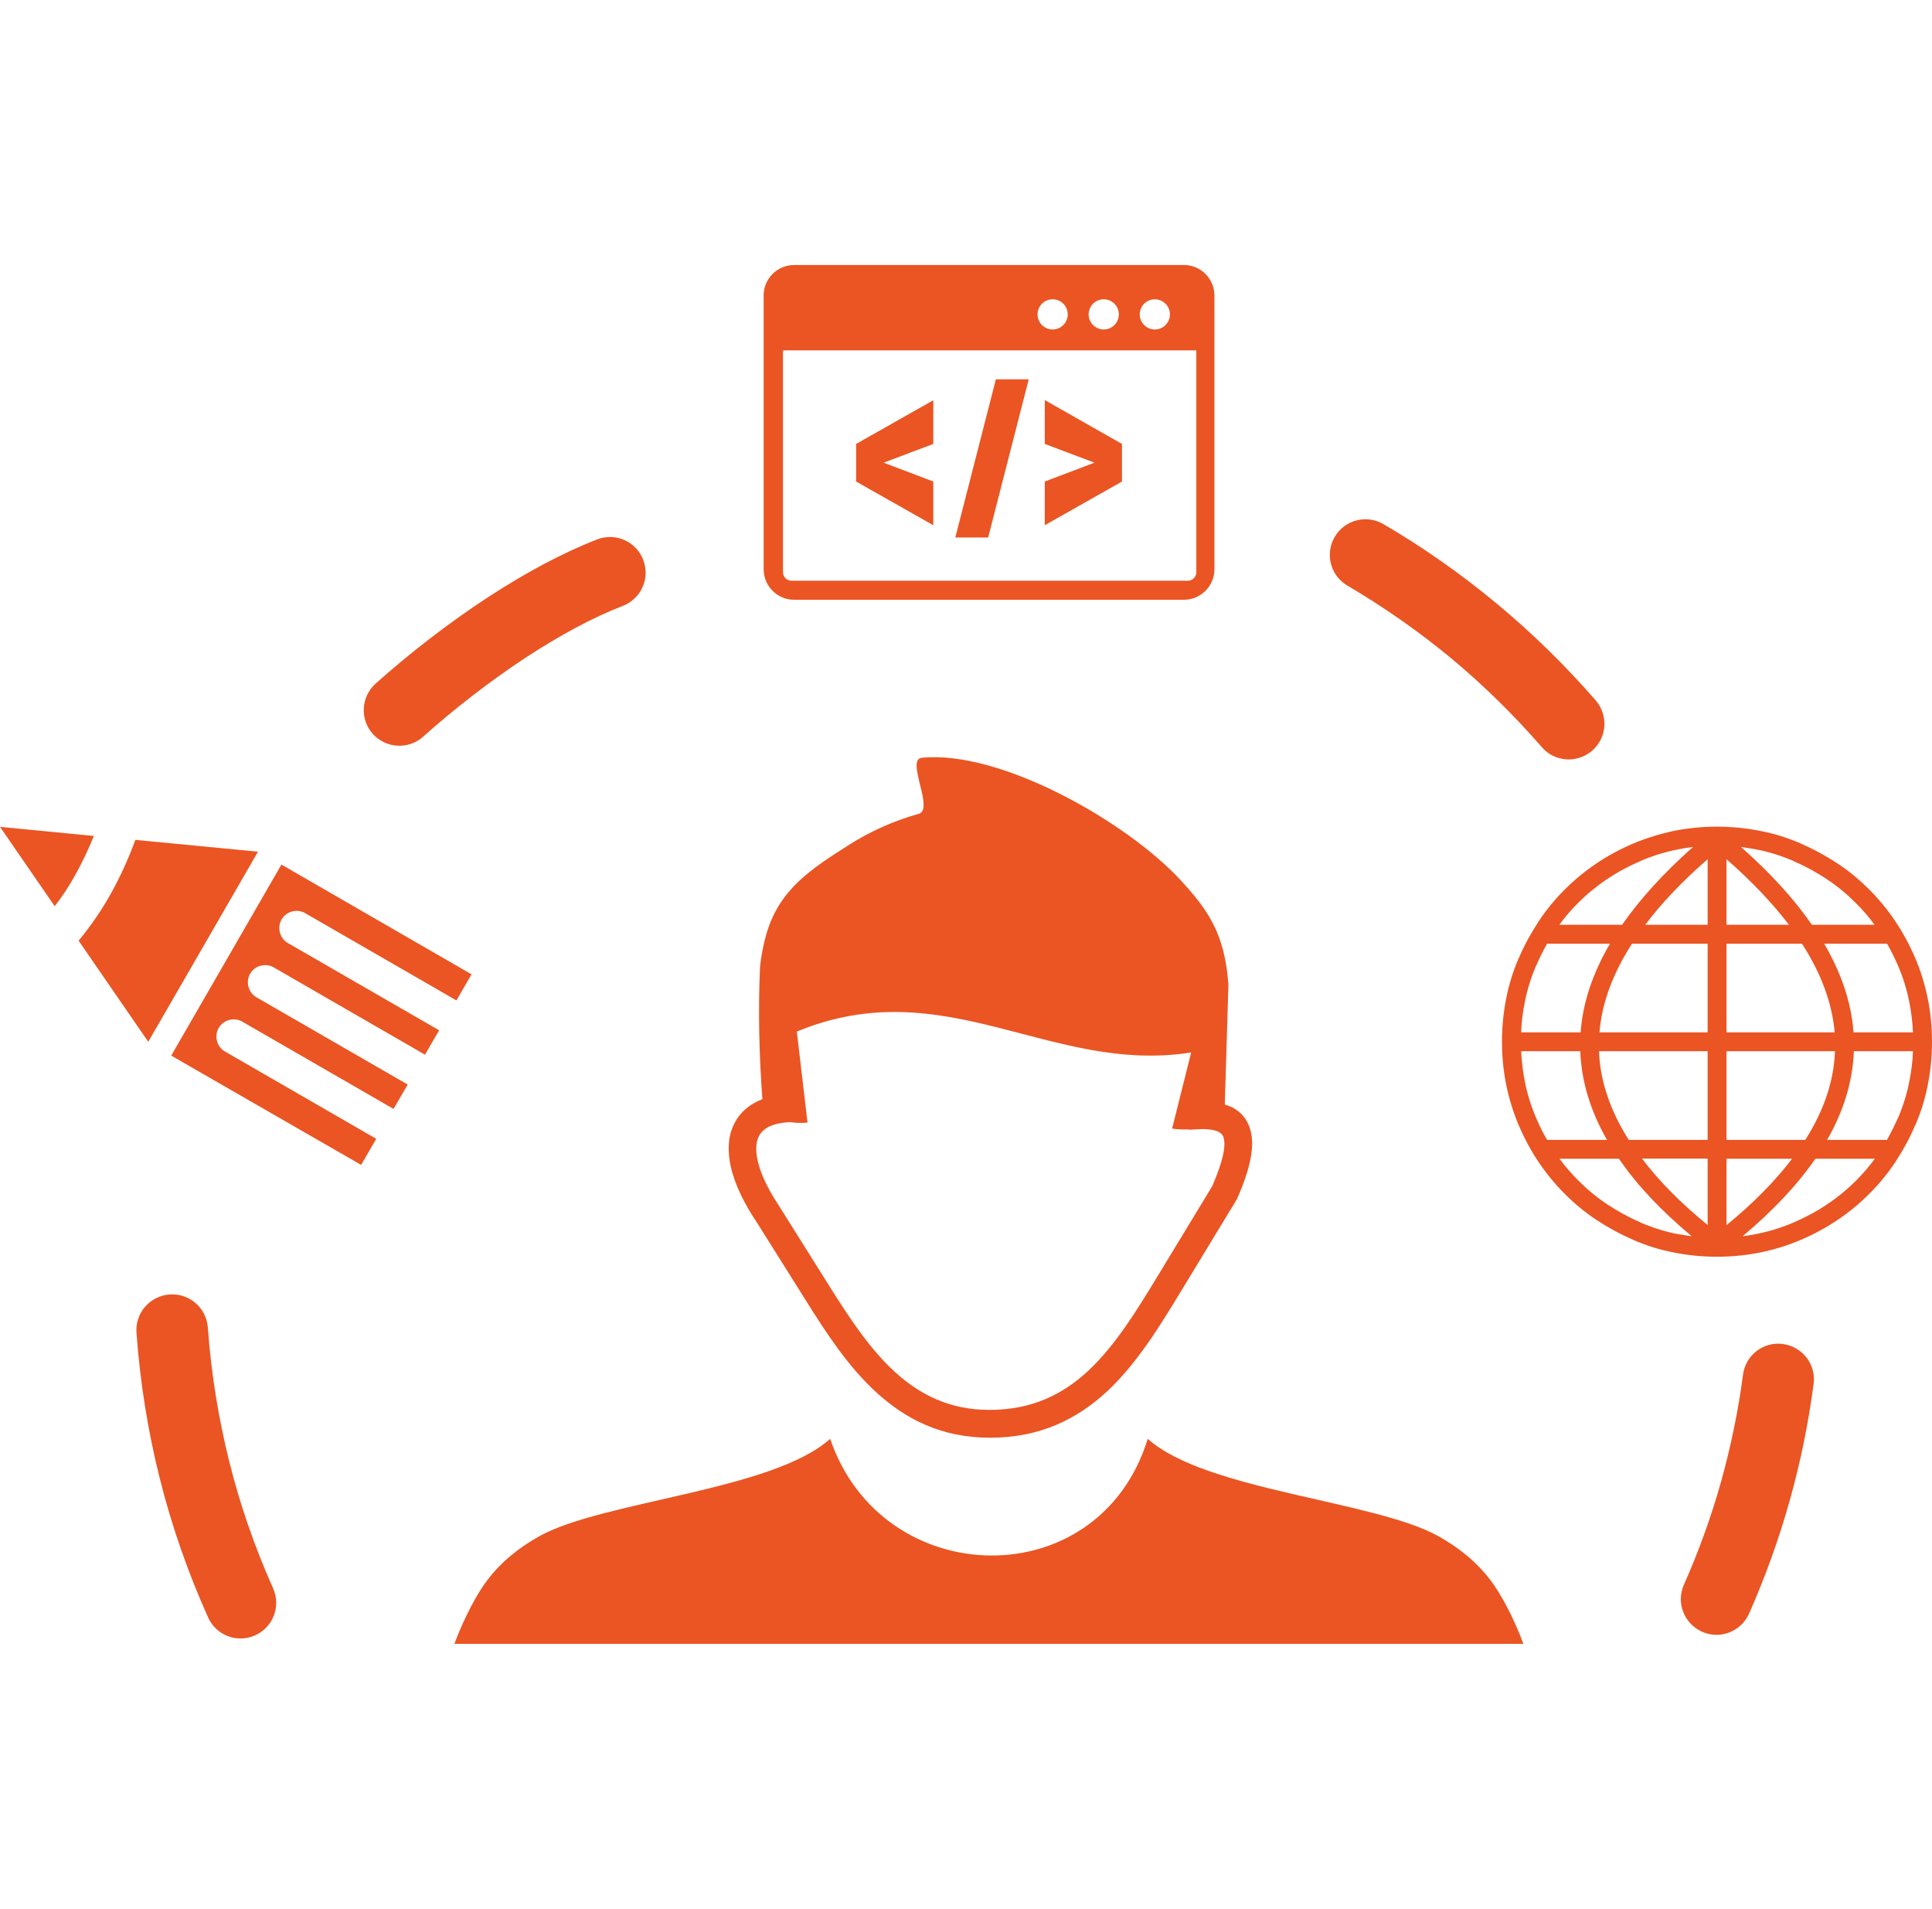
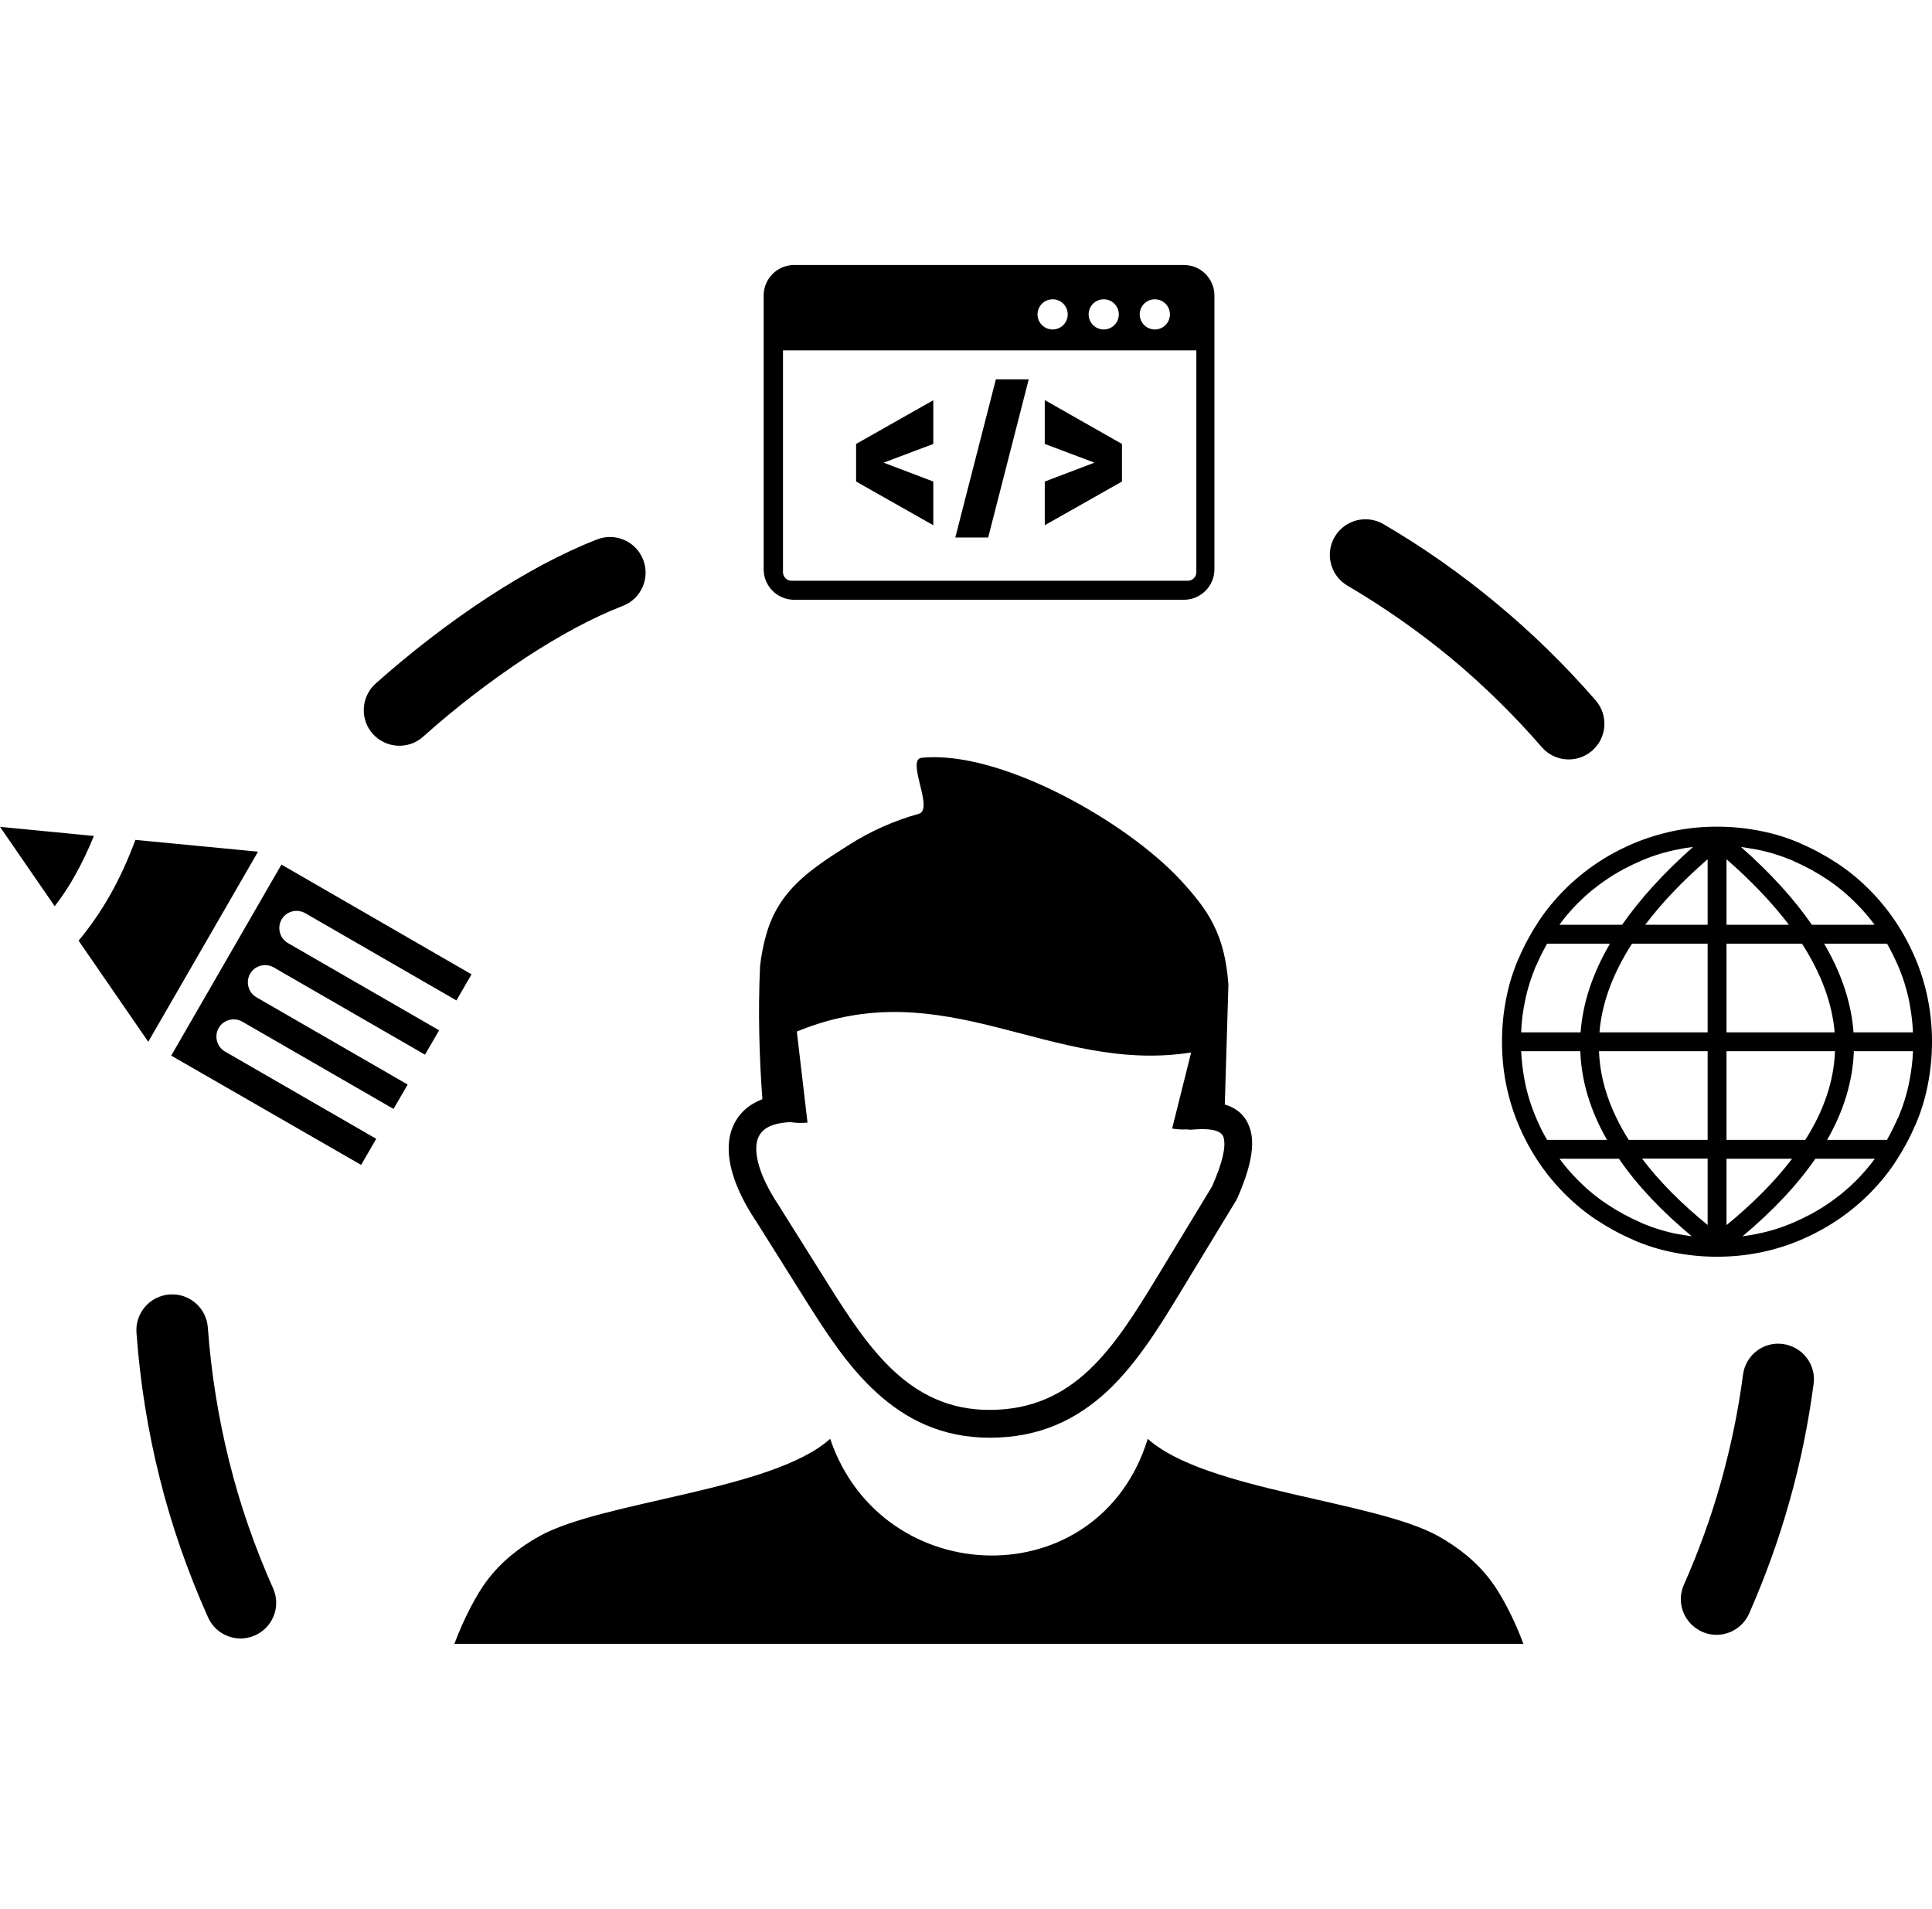
<svg xmlns="http://www.w3.org/2000/svg" width="60.733px" height="60px" version="1.1" id="Layer_1" x="0px" y="0px" viewBox="0 0 122.88 87.69" style="enable-background:new 0 0 122.88 87.69" xml:space="preserve">
  <style type="text/css">.st0{fill-rule:evenodd;clip-rule:evenodd;}</style>
  <g>
-     <path class="st0" d="M52.8,74.65c3.3,9.72,17.1,10.07,20.2,0c3.65,3.29,14.46,3.94,18.48,6.19c1.27,0.71,2.42,1.61,3.34,2.83 c0.62,0.82,1.45,2.33,2.07,4.02H28.9c0.63-1.69,1.45-3.2,2.07-4.02c0.92-1.22,2.07-2.12,3.34-2.83 C38.34,78.6,49.15,77.94,52.8,74.65L52.8,74.65L52.8,74.65z M50.51,0h24.79c1.07,0,1.94,0.87,1.94,1.94v17.41 c0,1.07-0.87,1.94-1.94,1.94H50.51c-1.07,0-1.94-0.87-1.94-1.94V1.94C48.57,0.87,49.44,0,50.51,0L50.51,0z M76.09,5.43H49.8v14.11 c0,0.15,0.06,0.28,0.16,0.38c0.1,0.1,0.23,0.16,0.38,0.16h25.21c0.15,0,0.28-0.06,0.38-0.16c0.1-0.1,0.16-0.23,0.16-0.38 L76.09,5.43L76.09,5.43L76.09,5.43z M73.45,2.18c0.53,0,0.96,0.43,0.96,0.96c0,0.53-0.43,0.96-0.96,0.96 c-0.53,0-0.96-0.43-0.96-0.96C72.49,2.61,72.92,2.18,73.45,2.18L73.45,2.18z M66.95,2.18c0.53,0,0.96,0.43,0.96,0.96 c0,0.53-0.43,0.96-0.96,0.96c-0.53,0-0.96-0.43-0.96-0.96C65.99,2.61,66.42,2.18,66.95,2.18L66.95,2.18z M70.2,2.18 c0.53,0,0.96,0.43,0.96,0.96c0,0.53-0.43,0.96-0.96,0.96c-0.53,0-0.96-0.43-0.96-0.96C69.24,2.61,69.67,2.18,70.2,2.18L70.2,2.18z M59.36,11.38l-3.16,1.19l3.16,1.2v2.78l-4.91-2.78v-2.39l4.91-2.78V11.38L59.36,11.38z M71.36,11.38v2.39l-4.91,2.78v-2.78 l3.16-1.2l-3.16-1.19V8.59L71.36,11.38L71.36,11.38z M62.85,17.33h-2.09l2.58-10.06h2.09L62.85,17.33L62.85,17.33z M119.89,55.64 c0.04,0,0.08,0,0.12,0.01c0.25-0.44,0.48-0.91,0.7-1.4c0.01-0.01,0.01-0.02,0.02-0.02c0.31-0.75,0.56-1.52,0.71-2.32 c0.12-0.62,0.21-1.26,0.23-1.91h-3.76c-0.07,1.91-0.64,3.79-1.7,5.64L119.89,55.64L119.89,55.64L119.89,55.64z M119.24,56.84h-3.78 c-1.15,1.67-2.7,3.31-4.63,4.93c0.3-0.04,0.61-0.09,0.9-0.15c0.81-0.16,1.59-0.4,2.35-0.73c0.76-0.33,1.48-0.71,2.14-1.16 c0.66-0.44,1.27-0.94,1.84-1.51C118.48,57.79,118.89,57.33,119.24,56.84L119.24,56.84L119.24,56.84z M107.6,61.77 c-1.94-1.62-3.49-3.26-4.63-4.93h-3.78c0.36,0.49,0.76,0.95,1.2,1.39c0.57,0.57,1.17,1.07,1.84,1.51c0.66,0.44,1.37,0.83,2.14,1.16 c0.01,0.01,0.02,0.01,0.02,0.02c0.75,0.31,1.52,0.56,2.32,0.71C107,61.68,107.3,61.72,107.6,61.77L107.6,61.77L107.6,61.77z M98.4,55.64h3.81c-1.06-1.85-1.63-3.74-1.7-5.64h-3.76c0.03,0.66,0.11,1.29,0.23,1.91c0.16,0.81,0.4,1.59,0.73,2.35 C97.91,54.74,98.14,55.2,98.4,55.64L98.4,55.64z M96.75,48.8h3.78c0.14-1.87,0.76-3.75,1.87-5.64h-4c-0.25,0.44-0.48,0.9-0.69,1.39 c-0.01,0.01-0.01,0.02-0.02,0.02c-0.31,0.75-0.56,1.52-0.71,2.32C96.85,47.51,96.77,48.14,96.75,48.8L96.75,48.8z M99.18,41.96 h3.99c1.14-1.64,2.64-3.29,4.51-4.95c-0.34,0.04-0.66,0.09-0.98,0.16c-0.81,0.16-1.59,0.4-2.35,0.73 c-0.76,0.33-1.48,0.71-2.14,1.16c-0.66,0.44-1.27,0.94-1.84,1.51C99.94,41,99.54,41.46,99.18,41.96L99.18,41.96L99.18,41.96z M110.73,37.01c1.88,1.66,3.38,3.31,4.51,4.95h3.99c-0.36-0.49-0.76-0.95-1.2-1.39c-0.57-0.57-1.17-1.07-1.84-1.51 c-0.66-0.44-1.37-0.83-2.14-1.16c-0.01-0.01-0.02-0.01-0.02-0.02c-0.75-0.31-1.52-0.56-2.32-0.71 C111.39,37.11,111.06,37.06,110.73,37.01L110.73,37.01L110.73,37.01z M120.02,43.16h-4c1.11,1.89,1.73,3.77,1.87,5.64h3.78 c-0.03-0.66-0.11-1.29-0.23-1.91c-0.16-0.81-0.4-1.59-0.73-2.35C120.5,44.06,120.27,43.6,120.02,43.16L120.02,43.16L120.02,43.16z M106.46,35.99c0.89-0.18,1.8-0.27,2.75-0.27c0.94,0,1.85,0.09,2.75,0.27c0.88,0.17,1.72,0.43,2.55,0.79 c0.01,0,0.02,0.01,0.03,0.02c0.82,0.35,1.6,0.78,2.33,1.26c0.73,0.48,1.4,1.04,2.02,1.66c0.62,0.62,1.17,1.29,1.66,2.02 c0.49,0.73,0.91,1.51,1.26,2.33c0.36,0.84,0.62,1.7,0.8,2.58c0.18,0.89,0.27,1.8,0.27,2.75c0,0.94-0.09,1.85-0.27,2.75 c-0.17,0.88-0.43,1.72-0.79,2.55c0,0.01-0.01,0.02-0.02,0.03c-0.35,0.83-0.78,1.6-1.26,2.33c-0.48,0.73-1.04,1.4-1.66,2.02 c-0.62,0.62-1.29,1.17-2.02,1.66c-0.73,0.49-1.51,0.91-2.33,1.26c-0.84,0.36-1.7,0.62-2.58,0.8c-0.89,0.18-1.8,0.27-2.75,0.27 c-0.94,0-1.85-0.09-2.75-0.27c-0.88-0.17-1.72-0.43-2.55-0.79c-0.01,0-0.02-0.01-0.03-0.02c-0.82-0.35-1.6-0.78-2.33-1.26 c-0.73-0.48-1.4-1.04-2.02-1.66c-0.62-0.62-1.17-1.29-1.66-2.02c-0.49-0.73-0.91-1.51-1.26-2.33c-0.36-0.84-0.62-1.7-0.8-2.58 c-0.18-0.89-0.27-1.8-0.27-2.75c0-0.94,0.09-1.85,0.27-2.75c0.17-0.88,0.43-1.72,0.79-2.55c0-0.01,0.01-0.02,0.02-0.03 c0.35-0.83,0.78-1.6,1.26-2.33c0.48-0.73,1.04-1.4,1.66-2.02c0.62-0.62,1.29-1.17,2.02-1.66c0.73-0.49,1.51-0.91,2.33-1.26 C104.71,36.44,105.57,36.18,106.46,35.99L106.46,35.99z M109.81,37.79v4.17h3.97C112.73,40.58,111.41,39.19,109.81,37.79 L109.81,37.79z M109.81,43.16v5.64h6.88c-0.16-1.85-0.85-3.73-2.08-5.64H109.81L109.81,43.16z M109.81,50v5.64h5.01 c1.19-1.87,1.82-3.75,1.89-5.64H109.81L109.81,50z M109.81,56.84v4.22c1.7-1.39,3.09-2.8,4.17-4.22H109.81L109.81,56.84z M108.61,61.05v-4.22h-4.17C105.51,58.25,106.9,59.66,108.61,61.05L108.61,61.05z M108.61,55.64V50h-6.91 c0.07,1.89,0.71,3.77,1.89,5.64H108.61L108.61,55.64z M108.61,48.8v-5.64h-4.81c-1.23,1.91-1.92,3.79-2.07,5.64H108.61L108.61,48.8 z M108.61,41.96v-4.17c-1.61,1.4-2.93,2.79-3.97,4.17H108.61L108.61,41.96z M9.43,49.4l-4.43-6.43c0.78-0.94,1.46-1.94,2.05-2.99 c0.61-1.09,1.12-2.23,1.56-3.42l7.8,0.75L9.43,49.4L9.43,49.4L9.43,49.4z M10.89,50.28l7.01-12.15l12.09,6.98l-0.96,1.66 l-9.62-5.55c-0.52-0.3-1.2-0.12-1.5,0.4c-0.3,0.52-0.12,1.2,0.4,1.5l9.62,5.55l-0.9,1.55l-9.62-5.55c-0.52-0.3-1.2-0.12-1.5,0.4 c-0.3,0.52-0.12,1.2,0.4,1.5l9.62,5.55l-0.9,1.55l-9.62-5.55c-0.52-0.3-1.2-0.12-1.5,0.4c-0.3,0.52-0.12,1.2,0.4,1.5l9.62,5.55 l-0.96,1.66L10.89,50.28L10.89,50.28L10.89,50.28z M3.48,40.78L0,35.73l5.97,0.58c-0.34,0.84-0.72,1.65-1.15,2.42 C4.43,39.45,3.98,40.13,3.48,40.78L3.48,40.78L3.48,40.78z M17.37,84.16c0.51,1.14,0,2.48-1.15,2.99c-1.14,0.51-2.48,0-2.99-1.15 c-1.27-2.84-2.31-5.79-3.07-8.84c-0.75-2.99-1.25-6.09-1.48-9.26c-0.09-1.25,0.85-2.34,2.11-2.43c1.25-0.09,2.34,0.85,2.43,2.11 c0.21,2.9,0.67,5.73,1.35,8.47C15.27,78.88,16.22,81.58,17.37,84.16L17.37,84.16z M26.91,30c-0.93,0.83-2.36,0.75-3.2-0.18 c-0.83-0.93-0.75-2.36,0.18-3.2c2.12-1.89,4.6-3.83,7.16-5.5c2.3-1.5,4.67-2.79,6.93-3.67c1.17-0.45,2.48,0.13,2.93,1.3 c0.45,1.17-0.13,2.48-1.3,2.93c-1.95,0.75-4.04,1.9-6.1,3.24C31.15,26.47,28.85,28.26,26.91,30L26.91,30z M85.7,20.39 c-1.08-0.63-1.44-2.02-0.81-3.1c0.63-1.08,2.02-1.44,3.1-0.81c2.54,1.48,4.95,3.18,7.2,5.05c2.27,1.88,4.38,3.95,6.3,6.16 c0.82,0.95,0.72,2.38-0.23,3.2c-0.95,0.82-2.38,0.72-3.2-0.23c-1.77-2.04-3.7-3.93-5.76-5.65C90.24,23.31,88.03,21.76,85.7,20.39 L85.7,20.39z M110.86,70.57c0.16-1.24,1.3-2.12,2.54-1.95s2.12,1.3,1.95,2.54c-0.34,2.56-0.85,5.05-1.53,7.45 c-0.69,2.47-1.56,4.85-2.57,7.15c-0.51,1.15-1.85,1.67-2.99,1.16c-1.15-0.51-1.67-1.85-1.16-2.99c0.94-2.12,1.73-4.3,2.36-6.54 C110.08,75.16,110.56,72.88,110.86,70.57L110.86,70.57z M50.27,54.51c-0.69,0.03-1.22,0.17-1.57,0.41 c-0.2,0.14-0.35,0.31-0.45,0.52c-0.11,0.23-0.16,0.51-0.15,0.84c0.03,0.95,0.53,2.19,1.49,3.62l0.01,0.02l0,0l3.12,4.97 c1.25,1.99,2.57,4.02,4.2,5.51c1.57,1.43,3.47,2.41,5.99,2.41c2.73,0.01,4.72-1,6.34-2.52c1.68-1.58,3.01-3.74,4.32-5.89l3.52-5.8 c0.66-1.5,0.89-2.5,0.74-3.09c-0.09-0.35-0.48-0.52-1.13-0.55c-0.14-0.01-0.28-0.01-0.43,0c-0.16,0-0.32,0.02-0.49,0.03 c-0.09,0.01-0.18,0-0.27-0.02c-0.31,0.02-0.64,0-0.96-0.05l1.21-4.84c-8.94,1.41-15.63-5.23-25.08-1.33l0.68,5.79 C50.96,54.58,50.6,54.56,50.27,54.51L50.27,54.51L50.27,54.51z M77.9,53.39c0.87,0.26,1.42,0.81,1.65,1.7 c0.25,0.98-0.02,2.37-0.86,4.27l0,0c-0.02,0.03-0.03,0.07-0.05,0.1l-3.56,5.86c-1.37,2.26-2.77,4.52-4.62,6.27 c-1.93,1.8-4.3,3-7.54,2.99c-3.03-0.01-5.31-1.17-7.18-2.88c-1.81-1.65-3.19-3.79-4.5-5.87l-3.12-4.97 c-1.14-1.7-1.74-3.26-1.77-4.54c-0.02-0.6,0.08-1.15,0.31-1.63c0.23-0.5,0.59-0.92,1.07-1.25c0.23-0.15,0.48-0.28,0.76-0.39 c-0.2-2.69-0.28-5.59-0.15-8.43c0.07-0.67,0.2-1.35,0.39-2.02c0.8-2.85,2.8-4.16,5.28-5.73c1.37-0.87,2.86-1.53,4.43-1.97 c0.99-0.28-0.84-3.45,0.18-3.56c4.96-0.51,12.98,4.02,16.45,7.76c1.73,1.88,2.82,3.37,3.06,6.66L77.9,53.39L77.9,53.39L77.9,53.39z" fill="#ea5523" />
+     <path class="st0" d="M52.8,74.65c3.3,9.72,17.1,10.07,20.2,0c3.65,3.29,14.46,3.94,18.48,6.19c1.27,0.71,2.42,1.61,3.34,2.83 c0.62,0.82,1.45,2.33,2.07,4.02H28.9c0.63-1.69,1.45-3.2,2.07-4.02c0.92-1.22,2.07-2.12,3.34-2.83 C38.34,78.6,49.15,77.94,52.8,74.65L52.8,74.65L52.8,74.65z M50.51,0h24.79c1.07,0,1.94,0.87,1.94,1.94v17.41 c0,1.07-0.87,1.94-1.94,1.94H50.51c-1.07,0-1.94-0.87-1.94-1.94V1.94C48.57,0.87,49.44,0,50.51,0L50.51,0z M76.09,5.43H49.8v14.11 c0,0.15,0.06,0.28,0.16,0.38c0.1,0.1,0.23,0.16,0.38,0.16h25.21c0.15,0,0.28-0.06,0.38-0.16c0.1-0.1,0.16-0.23,0.16-0.38 L76.09,5.43L76.09,5.43L76.09,5.43z M73.45,2.18c0.53,0,0.96,0.43,0.96,0.96c0,0.53-0.43,0.96-0.96,0.96 c-0.53,0-0.96-0.43-0.96-0.96C72.49,2.61,72.92,2.18,73.45,2.18L73.45,2.18z M66.95,2.18c0.53,0,0.96,0.43,0.96,0.96 c0,0.53-0.43,0.96-0.96,0.96c-0.53,0-0.96-0.43-0.96-0.96C65.99,2.61,66.42,2.18,66.95,2.18L66.95,2.18z M70.2,2.18 c0.53,0,0.96,0.43,0.96,0.96c0,0.53-0.43,0.96-0.96,0.96c-0.53,0-0.96-0.43-0.96-0.96C69.24,2.61,69.67,2.18,70.2,2.18L70.2,2.18z M59.36,11.38l-3.16,1.19l3.16,1.2v2.78l-4.91-2.78v-2.39l4.91-2.78V11.38L59.36,11.38z M71.36,11.38v2.39l-4.91,2.78v-2.78 l3.16-1.2l-3.16-1.19V8.59L71.36,11.38L71.36,11.38z M62.85,17.33h-2.09l2.58-10.06h2.09L62.85,17.33L62.85,17.33z M119.89,55.64 c0.04,0,0.08,0,0.12,0.01c0.25-0.44,0.48-0.91,0.7-1.4c0.01-0.01,0.01-0.02,0.02-0.02c0.31-0.75,0.56-1.52,0.71-2.32 c0.12-0.62,0.21-1.26,0.23-1.91h-3.76c-0.07,1.91-0.64,3.79-1.7,5.64L119.89,55.64L119.89,55.64L119.89,55.64z M119.24,56.84h-3.78 c-1.15,1.67-2.7,3.31-4.63,4.93c0.3-0.04,0.61-0.09,0.9-0.15c0.81-0.16,1.59-0.4,2.35-0.73c0.76-0.33,1.48-0.71,2.14-1.16 c0.66-0.44,1.27-0.94,1.84-1.51C118.48,57.79,118.89,57.33,119.24,56.84L119.24,56.84L119.24,56.84z M107.6,61.77 c-1.94-1.62-3.49-3.26-4.63-4.93h-3.78c0.36,0.49,0.76,0.95,1.2,1.39c0.57,0.57,1.17,1.07,1.84,1.51c0.66,0.44,1.37,0.83,2.14,1.16 c0.01,0.01,0.02,0.01,0.02,0.02c0.75,0.31,1.52,0.56,2.32,0.71C107,61.68,107.3,61.72,107.6,61.77L107.6,61.77L107.6,61.77z M98.4,55.64h3.81c-1.06-1.85-1.63-3.74-1.7-5.64h-3.76c0.03,0.66,0.11,1.29,0.23,1.91c0.16,0.81,0.4,1.59,0.73,2.35 C97.91,54.74,98.14,55.2,98.4,55.64L98.4,55.64z M96.75,48.8h3.78c0.14-1.87,0.76-3.75,1.87-5.64h-4c-0.25,0.44-0.48,0.9-0.69,1.39 c-0.01,0.01-0.01,0.02-0.02,0.02c-0.31,0.75-0.56,1.52-0.71,2.32C96.85,47.51,96.77,48.14,96.75,48.8L96.75,48.8z M99.18,41.96 h3.99c1.14-1.64,2.64-3.29,4.51-4.95c-0.34,0.04-0.66,0.09-0.98,0.16c-0.81,0.16-1.59,0.4-2.35,0.73 c-0.76,0.33-1.48,0.71-2.14,1.16c-0.66,0.44-1.27,0.94-1.84,1.51C99.94,41,99.54,41.46,99.18,41.96L99.18,41.96L99.18,41.96z M110.73,37.01c1.88,1.66,3.38,3.31,4.51,4.95h3.99c-0.36-0.49-0.76-0.95-1.2-1.39c-0.57-0.57-1.17-1.07-1.84-1.51 c-0.66-0.44-1.37-0.83-2.14-1.16c-0.01-0.01-0.02-0.01-0.02-0.02c-0.75-0.31-1.52-0.56-2.32-0.71 C111.39,37.11,111.06,37.06,110.73,37.01L110.73,37.01L110.73,37.01z M120.02,43.16h-4c1.11,1.89,1.73,3.77,1.87,5.64h3.78 c-0.03-0.66-0.11-1.29-0.23-1.91c-0.16-0.81-0.4-1.59-0.73-2.35C120.5,44.06,120.27,43.6,120.02,43.16L120.02,43.16L120.02,43.16z M106.46,35.99c0.89-0.18,1.8-0.27,2.75-0.27c0.94,0,1.85,0.09,2.75,0.27c0.88,0.17,1.72,0.43,2.55,0.79 c0.01,0,0.02,0.01,0.03,0.02c0.82,0.35,1.6,0.78,2.33,1.26c0.73,0.48,1.4,1.04,2.02,1.66c0.62,0.62,1.17,1.29,1.66,2.02 c0.49,0.73,0.91,1.51,1.26,2.33c0.36,0.84,0.62,1.7,0.8,2.58c0.18,0.89,0.27,1.8,0.27,2.75c0,0.94-0.09,1.85-0.27,2.75 c-0.17,0.88-0.43,1.72-0.79,2.55c0,0.01-0.01,0.02-0.02,0.03c-0.35,0.83-0.78,1.6-1.26,2.33c-0.48,0.73-1.04,1.4-1.66,2.02 c-0.62,0.62-1.29,1.17-2.02,1.66c-0.73,0.49-1.51,0.91-2.33,1.26c-0.84,0.36-1.7,0.62-2.58,0.8c-0.89,0.18-1.8,0.27-2.75,0.27 c-0.94,0-1.85-0.09-2.75-0.27c-0.88-0.17-1.72-0.43-2.55-0.79c-0.01,0-0.02-0.01-0.03-0.02c-0.82-0.35-1.6-0.78-2.33-1.26 c-0.73-0.48-1.4-1.04-2.02-1.66c-0.62-0.62-1.17-1.29-1.66-2.02c-0.49-0.73-0.91-1.51-1.26-2.33c-0.36-0.84-0.62-1.7-0.8-2.58 c-0.18-0.89-0.27-1.8-0.27-2.75c0-0.94,0.09-1.85,0.27-2.75c0.17-0.88,0.43-1.72,0.79-2.55c0-0.01,0.01-0.02,0.02-0.03 c0.35-0.83,0.78-1.6,1.26-2.33c0.48-0.73,1.04-1.4,1.66-2.02c0.62-0.62,1.29-1.17,2.02-1.66c0.73-0.49,1.51-0.91,2.33-1.26 C104.71,36.44,105.57,36.18,106.46,35.99L106.46,35.99z M109.81,37.79v4.17h3.97C112.73,40.58,111.41,39.19,109.81,37.79 L109.81,37.79z M109.81,43.16v5.64h6.88c-0.16-1.85-0.85-3.73-2.08-5.64H109.81L109.81,43.16z M109.81,50v5.64h5.01 c1.19-1.87,1.82-3.75,1.89-5.64H109.81L109.81,50z M109.81,56.84v4.22c1.7-1.39,3.09-2.8,4.17-4.22H109.81L109.81,56.84z M108.61,61.05v-4.22h-4.17C105.51,58.25,106.9,59.66,108.61,61.05L108.61,61.05z M108.61,55.64V50h-6.91 c0.07,1.89,0.71,3.77,1.89,5.64H108.61L108.61,55.64z M108.61,48.8v-5.64h-4.81c-1.23,1.91-1.92,3.79-2.07,5.64H108.61L108.61,48.8 z M108.61,41.96v-4.17c-1.61,1.4-2.93,2.79-3.97,4.17H108.61L108.61,41.96z M9.43,49.4l-4.43-6.43c0.78-0.94,1.46-1.94,2.05-2.99 c0.61-1.09,1.12-2.23,1.56-3.42l7.8,0.75L9.43,49.4L9.43,49.4L9.43,49.4z M10.89,50.28l7.01-12.15l12.09,6.98l-0.96,1.66 l-9.62-5.55c-0.52-0.3-1.2-0.12-1.5,0.4c-0.3,0.52-0.12,1.2,0.4,1.5l9.62,5.55l-0.9,1.55l-9.62-5.55c-0.52-0.3-1.2-0.12-1.5,0.4 c-0.3,0.52-0.12,1.2,0.4,1.5l9.62,5.55l-0.9,1.55l-9.62-5.55c-0.52-0.3-1.2-0.12-1.5,0.4c-0.3,0.52-0.12,1.2,0.4,1.5l9.62,5.55 l-0.96,1.66L10.89,50.28L10.89,50.28L10.89,50.28z M3.48,40.78L0,35.73l5.97,0.58c-0.34,0.84-0.72,1.65-1.15,2.42 C4.43,39.45,3.98,40.13,3.48,40.78L3.48,40.78L3.48,40.78z M17.37,84.16c0.51,1.14,0,2.48-1.15,2.99c-1.14,0.51-2.48,0-2.99-1.15 c-1.27-2.84-2.31-5.79-3.07-8.84c-0.75-2.99-1.25-6.09-1.48-9.26c-0.09-1.25,0.85-2.34,2.11-2.43c1.25-0.09,2.34,0.85,2.43,2.11 c0.21,2.9,0.67,5.73,1.35,8.47C15.27,78.88,16.22,81.58,17.37,84.16L17.37,84.16z M26.91,30c-0.93,0.83-2.36,0.75-3.2-0.18 c-0.83-0.93-0.75-2.36,0.18-3.2c2.12-1.89,4.6-3.83,7.16-5.5c2.3-1.5,4.67-2.79,6.93-3.67c1.17-0.45,2.48,0.13,2.93,1.3 c0.45,1.17-0.13,2.48-1.3,2.93c-1.95,0.75-4.04,1.9-6.1,3.24C31.15,26.47,28.85,28.26,26.91,30L26.91,30z M85.7,20.39 c-1.08-0.63-1.44-2.02-0.81-3.1c0.63-1.08,2.02-1.44,3.1-0.81c2.54,1.48,4.95,3.18,7.2,5.05c2.27,1.88,4.38,3.95,6.3,6.16 c0.82,0.95,0.72,2.38-0.23,3.2c-0.95,0.82-2.38,0.72-3.2-0.23c-1.77-2.04-3.7-3.93-5.76-5.65C90.24,23.31,88.03,21.76,85.7,20.39 L85.7,20.39z M110.86,70.57c0.16-1.24,1.3-2.12,2.54-1.95s2.12,1.3,1.95,2.54c-0.34,2.56-0.85,5.05-1.53,7.45 c-0.69,2.47-1.56,4.85-2.57,7.15c-0.51,1.15-1.85,1.67-2.99,1.16c-1.15-0.51-1.67-1.85-1.16-2.99c0.94-2.12,1.73-4.3,2.36-6.54 C110.08,75.16,110.56,72.88,110.86,70.57L110.86,70.57z M50.27,54.51c-0.69,0.03-1.22,0.17-1.57,0.41 c-0.2,0.14-0.35,0.31-0.45,0.52c-0.11,0.23-0.16,0.51-0.15,0.84c0.03,0.95,0.53,2.19,1.49,3.62l0.01,0.02l0,0l3.12,4.97 c1.25,1.99,2.57,4.02,4.2,5.51c1.57,1.43,3.47,2.41,5.99,2.41c2.73,0.01,4.72-1,6.34-2.52c1.68-1.58,3.01-3.74,4.32-5.89l3.52-5.8 c0.66-1.5,0.89-2.5,0.74-3.09c-0.09-0.35-0.48-0.52-1.13-0.55c-0.14-0.01-0.28-0.01-0.43,0c-0.16,0-0.32,0.02-0.49,0.03 c-0.09,0.01-0.18,0-0.27-0.02c-0.31,0.02-0.64,0-0.96-0.05l1.21-4.84c-8.94,1.41-15.63-5.23-25.08-1.33l0.68,5.79 C50.96,54.58,50.6,54.56,50.27,54.51L50.27,54.51L50.27,54.51z M77.9,53.39c0.87,0.26,1.42,0.81,1.65,1.7 c0.25,0.98-0.02,2.37-0.86,4.27l0,0c-0.02,0.03-0.03,0.07-0.05,0.1l-3.56,5.86c-1.37,2.26-2.77,4.52-4.62,6.27 c-1.93,1.8-4.3,3-7.54,2.99c-3.03-0.01-5.31-1.17-7.18-2.88c-1.81-1.65-3.19-3.79-4.5-5.87l-3.12-4.97 c-1.14-1.7-1.74-3.26-1.77-4.54c-0.02-0.6,0.08-1.15,0.31-1.63c0.23-0.5,0.59-0.92,1.07-1.25c0.23-0.15,0.48-0.28,0.76-0.39 c-0.2-2.69-0.28-5.59-0.15-8.43c0.07-0.67,0.2-1.35,0.39-2.02c0.8-2.85,2.8-4.16,5.28-5.73c1.37-0.87,2.86-1.53,4.43-1.97 c0.99-0.28-0.84-3.45,0.18-3.56c4.96-0.51,12.98,4.02,16.45,7.76c1.73,1.88,2.82,3.37,3.06,6.66L77.9,53.39L77.9,53.39L77.9,53.39z" />
  </g>
</svg>
